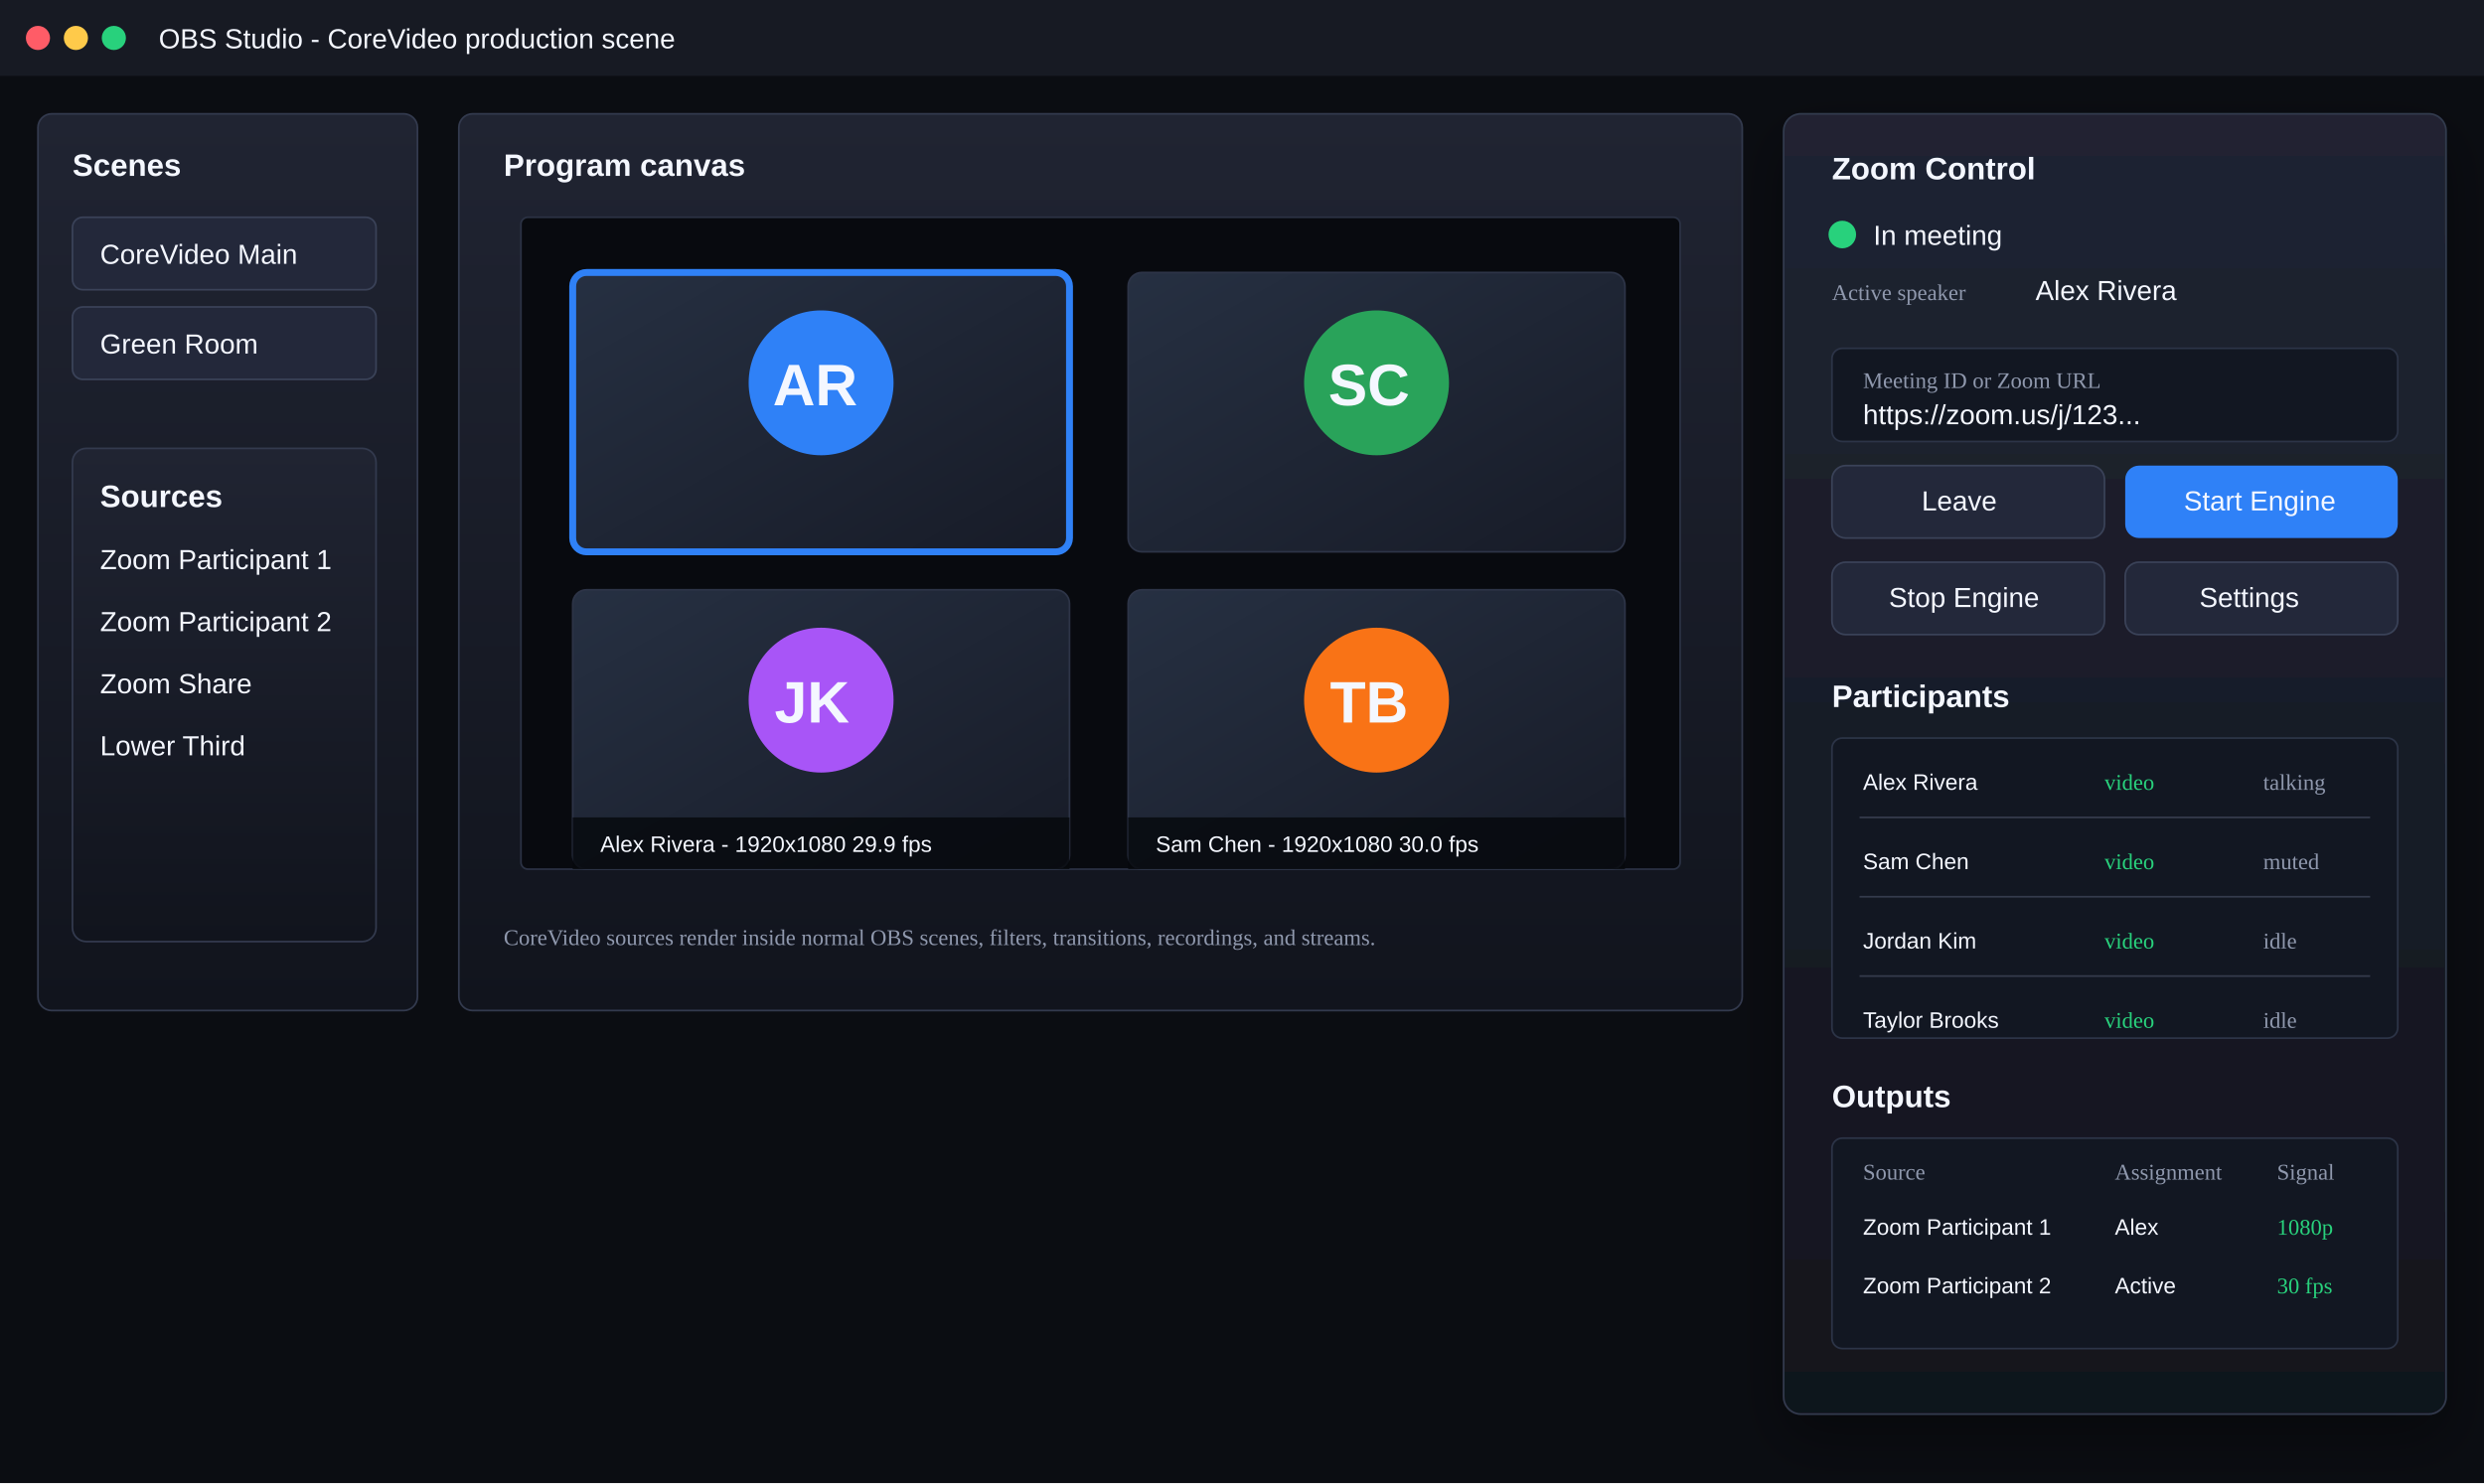
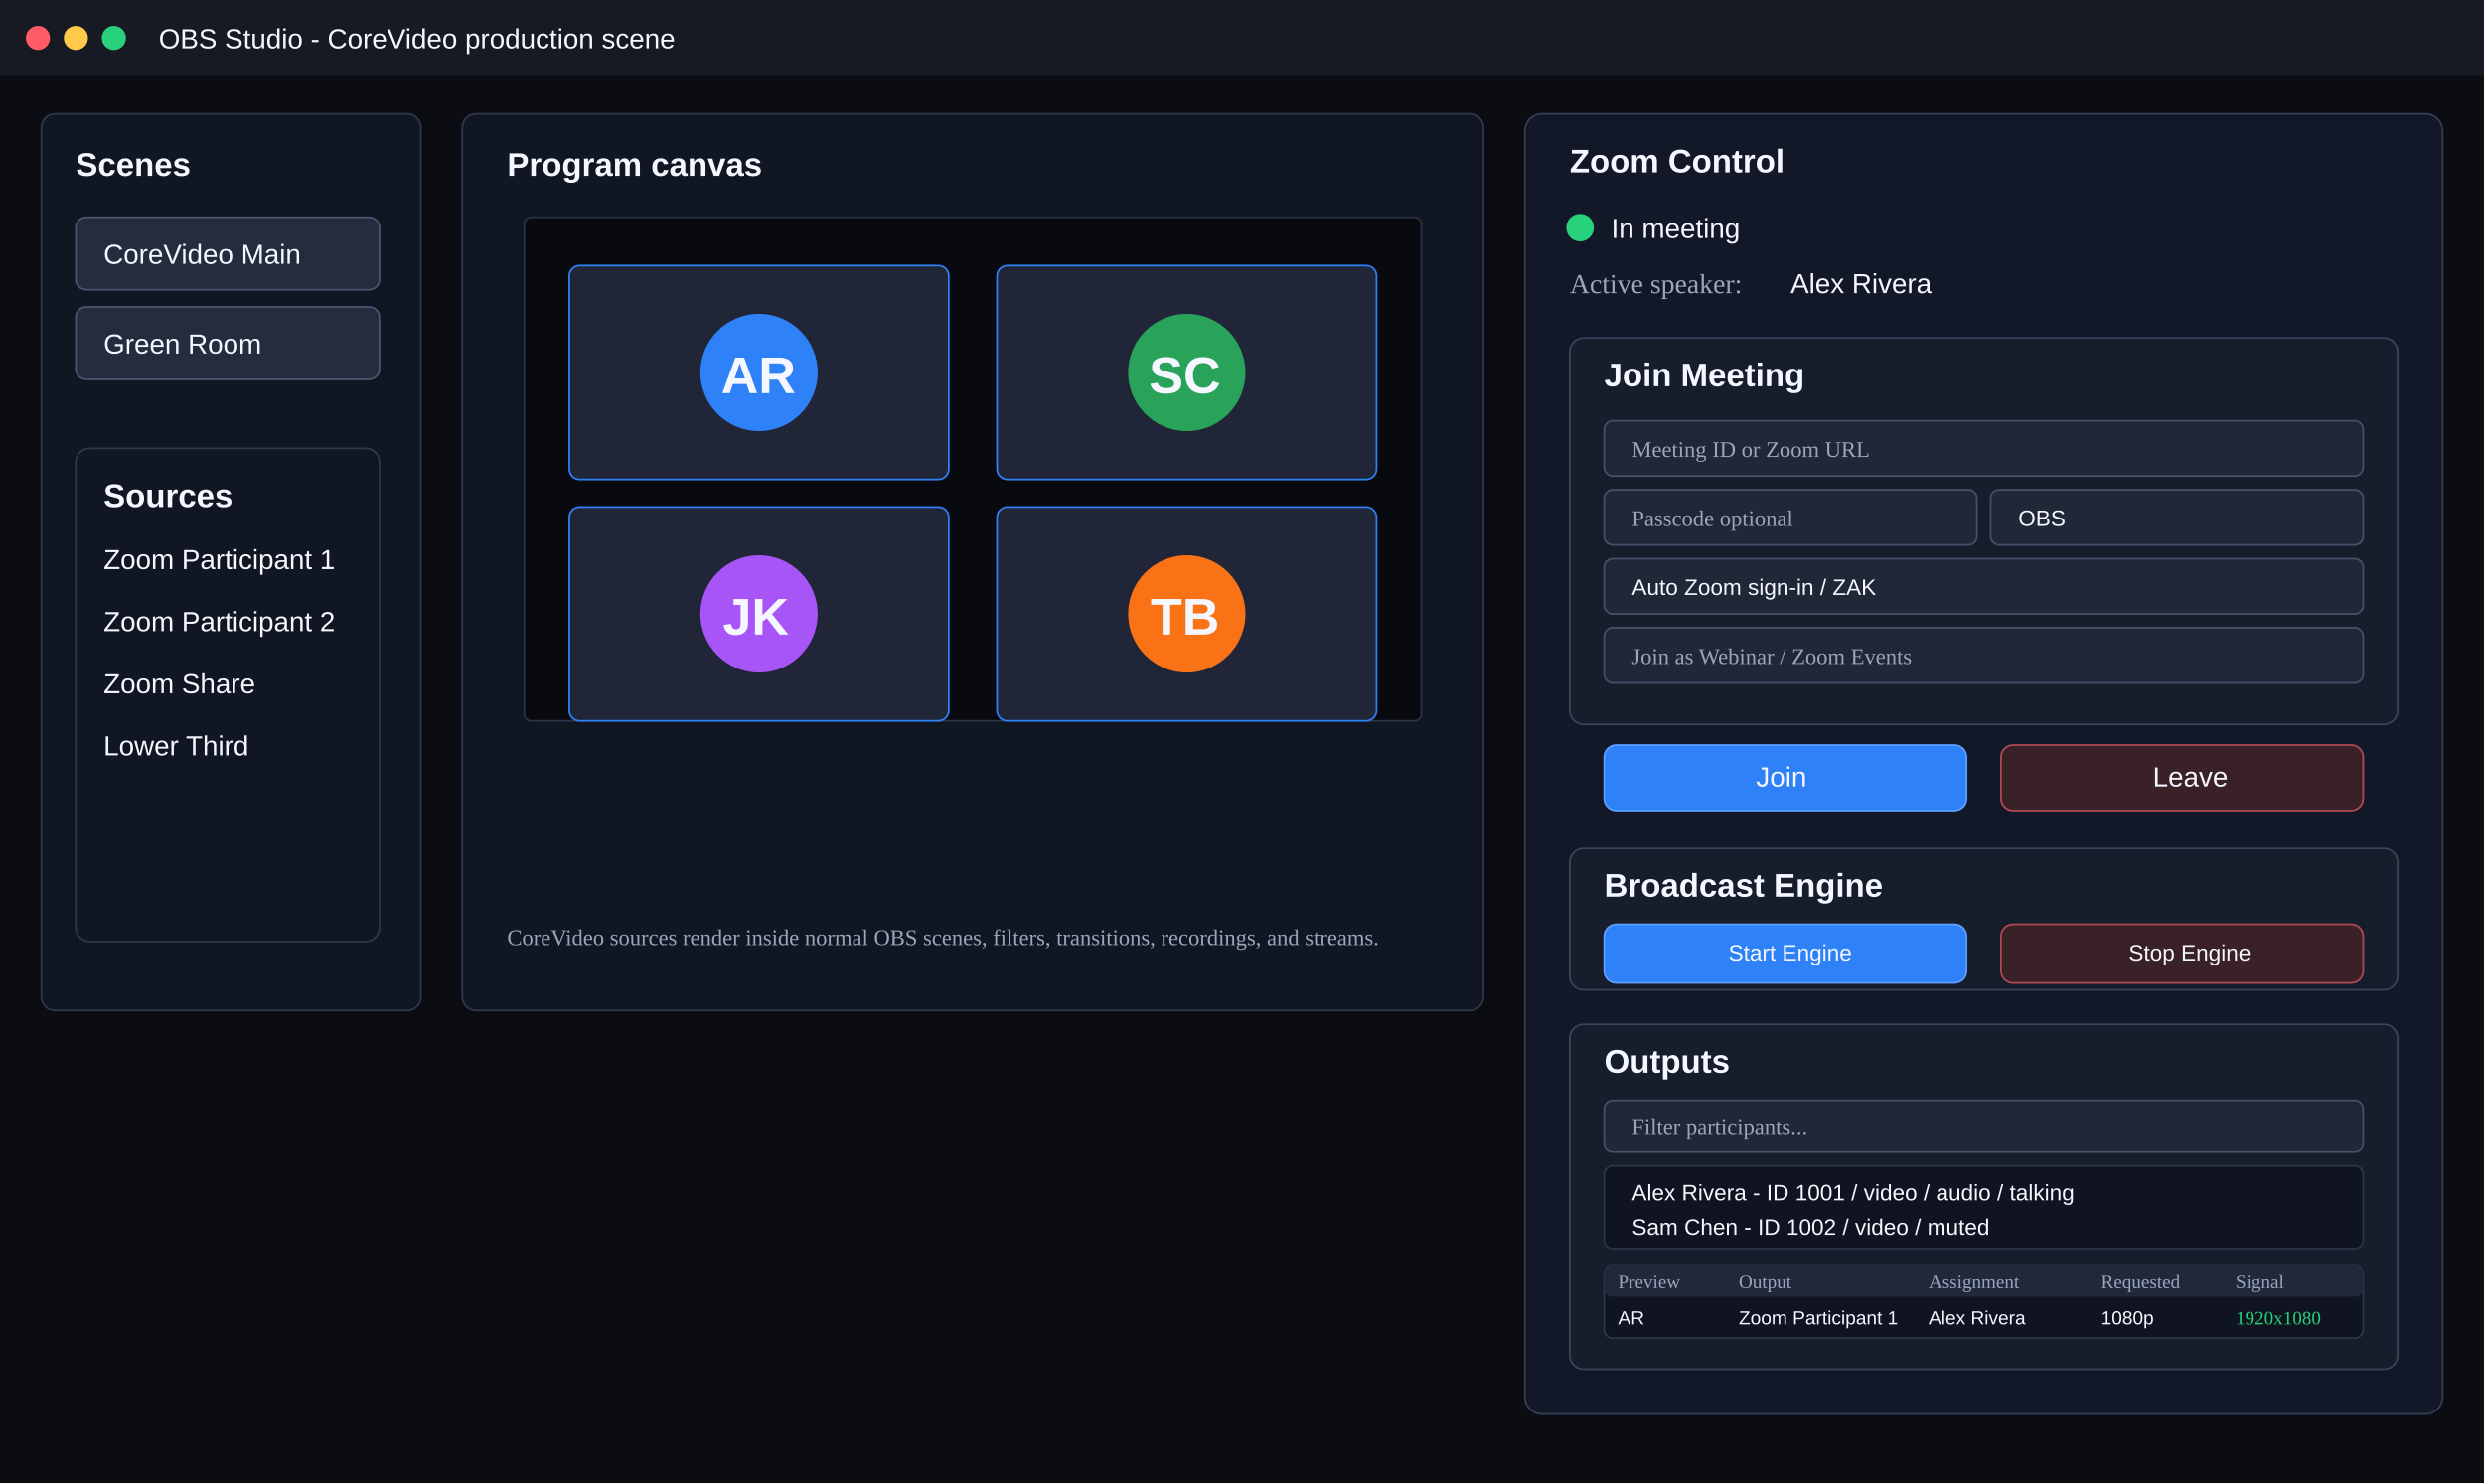
<svg xmlns="http://www.w3.org/2000/svg" width="1440" height="860" viewBox="0 0 1440 860" role="img" aria-labelledby="title desc">
  <defs>
-     <linearGradient id="panel" x1="0" x2="0" y1="0" y2="1">
-       <stop offset="0" stop-color="#202432" />
-       <stop offset="1" stop-color="#11141d" />
-     </linearGradient>
-     <linearGradient id="video" x1="0" x2="1" y1="0" y2="1">
-       <stop offset="0" stop-color="#263042" />
-       <stop offset="1" stop-color="#171b27" />
-     </linearGradient>
-     <filter id="shadow" x="-20%" y="-20%" width="140%" height="140%">
-       <feDropShadow dx="0" dy="14" stdDeviation="16" flood-color="#000" flood-opacity=".35" />
-     </filter>
    <style>
-       .bg{fill:#0b0d12}.chrome{fill:#171a23}.panel{fill:url(#panel);stroke:#333a4e}.dark{fill:#0f121a}.muted{fill:#8f98ad}.text{fill:#f4f7ff;font-family:Segoe UI,Arial,sans-serif}.small{font-size:16px}.label{font-size:18px;font-weight:600}.tiny{font-size:13px}.green{fill:#28d17c}.blue{fill:#2f81f7}.red{fill:#ff5c67}.line{stroke:#343b4c}.button{fill:#23283a;stroke:#3a4258}.primary{fill:#2f81f7}.video{fill:url(#video);stroke:#2d3447}.accent{stroke:#2f81f7;stroke-width:4}.table{fill:#121722;stroke:#2c3447}
+       .bg{fill:#0b0d12}.chrome{fill:#171a23}.panel{fill:#111722;stroke:#30384b}.dock{fill:#121827;stroke:#354057}.group{fill:#161d2b;stroke:#3a455d}.field{fill:#202737;stroke:#465169}.button{fill:#242c3e;stroke:#4b5670}.primary{fill:#2f81f7;stroke:#5da0ff}.danger{fill:#3a2027;stroke:#b34b57}.table{fill:#0f1420;stroke:#2d3548}.head{fill:#20283a}.row{fill:#151c2b}.row2{fill:#101724}.video{fill:#202637;stroke:#2f81f7}.text{fill:#f4f7ff;font-family:Segoe UI,Arial,sans-serif}.muted{fill:#9aa6bd}.green{fill:#28d17c}.red{fill:#ff5c67}.small{font-size:16px}.tiny{font-size:13px}.label{font-size:19px;font-weight:700}.micro{font-size:11px}
    </style>
  </defs>
  <rect class="bg" width="1440" height="860" />
  <rect class="chrome" x="0" y="0" width="1440" height="44" />
  <circle cx="22" cy="22" r="7" fill="#ff5c67" />
  <circle cx="44" cy="22" r="7" fill="#ffca4a" />
  <circle cx="66" cy="22" r="7" fill="#28d17c" />
  <text class="text small" x="92" y="28">OBS Studio - CoreVideo production scene</text>
-   <rect class="panel" x="22" y="66" width="220" height="520" rx="8" />
-   <text class="text label" x="42" y="102">Scenes</text>
-   <rect class="button" x="42" y="126" width="176" height="42" rx="6" />
-   <text class="text small" x="58" y="153">CoreVideo Main</text>
-   <rect class="button" x="42" y="178" width="176" height="42" rx="6" />
-   <text class="text small" x="58" y="205">Green Room</text>
-   <rect class="panel" x="42" y="260" width="176" height="286" rx="8" />
-   <text class="text label" x="58" y="294">Sources</text>
-   <text class="text small" x="58" y="330">Zoom Participant 1</text>
-   <text class="text small" x="58" y="366">Zoom Participant 2</text>
-   <text class="text small" x="58" y="402">Zoom Share</text>
-   <text class="text small" x="58" y="438">Lower Third</text>
-   <rect class="panel" x="266" y="66" width="744" height="520" rx="8" />
-   <text class="text label" x="292" y="102">Program canvas</text>
-   <rect x="302" y="126" width="672" height="378" rx="4" fill="#080a0f" stroke="#2b3244" />
-   <rect class="video accent" x="332" y="158" width="288" height="162" rx="8" />
-   <rect class="video" x="654" y="158" width="288" height="162" rx="8" />
-   <rect class="video" x="332" y="342" width="288" height="162" rx="8" />
-   <rect class="video" x="654" y="342" width="288" height="162" rx="8" />
-   <circle cx="476" cy="222" r="42" fill="#2f81f7" />
-   <text class="text" x="448" y="235" font-size="34" font-weight="700">AR</text>
-   <circle cx="798" cy="222" r="42" fill="#29a35a" />
-   <text class="text" x="770" y="235" font-size="34" font-weight="700">SC</text>
-   <circle cx="476" cy="406" r="42" fill="#a855f7" />
-   <text class="text" x="449" y="419" font-size="34" font-weight="700">JK</text>
-   <circle cx="798" cy="406" r="42" fill="#f97316" />
-   <text class="text" x="771" y="419" font-size="34" font-weight="700">TB</text>
-   <rect x="332" y="474" width="288" height="30" fill="#05070b" opacity=".8" />
-   <text class="text tiny" x="348" y="494">Alex Rivera - 1920x1080 29.9 fps</text>
-   <rect x="654" y="474" width="288" height="30" fill="#05070b" opacity=".8" />
-   <text class="text tiny" x="670" y="494">Sam Chen - 1920x1080 30.0 fps</text>
-   <rect class="panel" x="1034" y="66" width="384" height="754" rx="10" filter="url(#shadow)" />
-   <text class="text label" x="1062" y="104">Zoom Control</text>
-   <circle cx="1068" cy="136" r="8" class="green" />
-   <text class="text small" x="1086" y="142">In meeting</text>
-   <text class="muted tiny" x="1062" y="174">Active speaker</text>
-   <text class="text small" x="1180" y="174">Alex Rivera</text>
-   <rect class="table" x="1062" y="202" width="328" height="54" rx="6" />
-   <text class="muted tiny" x="1080" y="225">Meeting ID or Zoom URL</text>
-   <text class="text small" x="1080" y="246">https://zoom.us/j/123...</text>
-   <rect class="button" x="1062" y="270" width="158" height="42" rx="8" />
-   <text class="text small" x="1114" y="296">Leave</text>
-   <rect class="primary" x="1232" y="270" width="158" height="42" rx="8" />
-   <text class="text small" x="1266" y="296">Start Engine</text>
-   <rect class="button" x="1062" y="326" width="158" height="42" rx="8" />
-   <text class="text small" x="1095" y="352">Stop Engine</text>
-   <rect class="button" x="1232" y="326" width="158" height="42" rx="8" />
-   <text class="text small" x="1275" y="352">Settings</text>
-   <text class="text label" x="1062" y="410">Participants</text>
-   <rect class="table" x="1062" y="428" width="328" height="174" rx="6" />
-   <text class="text tiny" x="1080" y="458">Alex Rivera</text>
-   <text class="green tiny" x="1220" y="458">video</text>
-   <text class="muted tiny" x="1312" y="458">talking</text>
-   <line class="line" x1="1078" y1="474" x2="1374" y2="474" />
-   <text class="text tiny" x="1080" y="504">Sam Chen</text>
-   <text class="green tiny" x="1220" y="504">video</text>
-   <text class="muted tiny" x="1312" y="504">muted</text>
-   <line class="line" x1="1078" y1="520" x2="1374" y2="520" />
-   <text class="text tiny" x="1080" y="550">Jordan Kim</text>
-   <text class="green tiny" x="1220" y="550">video</text>
-   <text class="muted tiny" x="1312" y="550">idle</text>
-   <line class="line" x1="1078" y1="566" x2="1374" y2="566" />
-   <text class="text tiny" x="1080" y="596">Taylor Brooks</text>
-   <text class="green tiny" x="1220" y="596">video</text>
-   <text class="muted tiny" x="1312" y="596">idle</text>
-   <text class="text label" x="1062" y="642">Outputs</text>
-   <rect class="table" x="1062" y="660" width="328" height="122" rx="6" />
-   <text class="muted tiny" x="1080" y="684">Source</text>
-   <text class="muted tiny" x="1226" y="684">Assignment</text>
-   <text class="muted tiny" x="1320" y="684">Signal</text>
-   <text class="text tiny" x="1080" y="716">Zoom Participant 1</text>
-   <text class="text tiny" x="1226" y="716">Alex</text>
-   <text class="green tiny" x="1320" y="716">1080p</text>
-   <text class="text tiny" x="1080" y="750">Zoom Participant 2</text>
-   <text class="text tiny" x="1226" y="750">Active</text>
-   <text class="green tiny" x="1320" y="750">30 fps</text>
-   <text class="muted tiny" x="292" y="548">CoreVideo sources render inside normal OBS scenes, filters, transitions, recordings, and streams.</text>
+   <rect class="panel" x="24" y="66" width="220" height="520" rx="8" />
+   <text class="text label" x="44" y="102">Scenes</text>
+   <rect class="button" x="44" y="126" width="176" height="42" rx="6" />
+   <text class="text small" x="60" y="153">CoreVideo Main</text>
+   <rect class="button" x="44" y="178" width="176" height="42" rx="6" />
+   <text class="text small" x="60" y="205">Green Room</text>
+   <rect class="panel" x="44" y="260" width="176" height="286" rx="8" />
+   <text class="text label" x="60" y="294">Sources</text>
+   <text class="text small" x="60" y="330">Zoom Participant 1</text>
+   <text class="text small" x="60" y="366">Zoom Participant 2</text>
+   <text class="text small" x="60" y="402">Zoom Share</text>
+   <text class="text small" x="60" y="438">Lower Third</text>
+   <rect class="panel" x="268" y="66" width="592" height="520" rx="8" />
+   <text class="text label" x="294" y="102">Program canvas</text>
+   <rect x="304" y="126" width="520" height="292" rx="4" fill="#080a0f" stroke="#2b3244" />
+   <rect class="video" x="330" y="154" width="220" height="124" rx="6" />
+   <rect class="video" x="578" y="154" width="220" height="124" rx="6" />
+   <rect class="video" x="330" y="294" width="220" height="124" rx="6" />
+   <rect class="video" x="578" y="294" width="220" height="124" rx="6" />
+   <circle cx="440" cy="216" r="34" fill="#2f81f7" />
+   <text class="text" x="418" y="228" font-size="30" font-weight="700">AR</text>
+   <circle cx="688" cy="216" r="34" fill="#29a35a" />
+   <text class="text" x="666" y="228" font-size="30" font-weight="700">SC</text>
+   <circle cx="440" cy="356" r="34" fill="#a855f7" />
+   <text class="text" x="419" y="368" font-size="30" font-weight="700">JK</text>
+   <circle cx="688" cy="356" r="34" fill="#f97316" />
+   <text class="text" x="667" y="368" font-size="30" font-weight="700">TB</text>
+   <text class="muted tiny" x="294" y="548">CoreVideo sources render inside normal OBS scenes, filters, transitions, recordings, and streams.</text>
+   <rect class="dock" x="884" y="66" width="532" height="754" rx="10" />
+   <text class="text label" x="910" y="100">Zoom Control</text>
+   <circle cx="916" cy="132" r="8" class="green" />
+   <text class="text small" x="934" y="138">In meeting</text>
+   <text class="muted small" x="910" y="170">Active speaker:</text>
+   <text class="text small" x="1038" y="170">Alex Rivera</text>
+   <rect class="group" x="910" y="196" width="480" height="224" rx="8" />
+   <text class="text label" x="930" y="224">Join Meeting</text>
+   <rect class="field" x="930" y="244" width="440" height="32" rx="5" />
+   <text class="muted tiny" x="946" y="265">Meeting ID or Zoom URL</text>
+   <rect class="field" x="930" y="284" width="216" height="32" rx="5" />
+   <text class="muted tiny" x="946" y="305">Passcode optional</text>
+   <rect class="field" x="1154" y="284" width="216" height="32" rx="5" />
+   <text class="text tiny" x="1170" y="305">OBS</text>
+   <rect class="field" x="930" y="324" width="440" height="32" rx="5" />
+   <text class="text tiny" x="946" y="345">Auto Zoom sign-in / ZAK</text>
+   <rect class="field" x="930" y="364" width="440" height="32" rx="5" />
+   <text class="muted tiny" x="946" y="385">Join as Webinar / Zoom Events</text>
+   <rect class="primary" x="930" y="432" width="210" height="38" rx="7" />
+   <text class="text small" x="1018" y="456">Join</text>
+   <rect class="danger" x="1160" y="432" width="210" height="38" rx="7" />
+   <text class="text small" x="1248" y="456">Leave</text>
+   <rect class="group" x="910" y="492" width="480" height="82" rx="8" />
+   <text class="text label" x="930" y="520">Broadcast Engine</text>
+   <rect class="primary" x="930" y="536" width="210" height="34" rx="7" />
+   <text class="text tiny" x="1002" y="557">Start Engine</text>
+   <rect class="danger" x="1160" y="536" width="210" height="34" rx="7" />
+   <text class="text tiny" x="1234" y="557">Stop Engine</text>
+   <rect class="group" x="910" y="594" width="480" height="200" rx="8" />
+   <text class="text label" x="930" y="622">Outputs</text>
+   <rect class="field" x="930" y="638" width="440" height="30" rx="5" />
+   <text class="muted tiny" x="946" y="658">Filter participants...</text>
+   <rect class="table" x="930" y="676" width="440" height="48" rx="5" />
+   <text class="text tiny" x="946" y="696">Alex Rivera - ID 1001 / video / audio / talking</text>
+   <text class="text tiny" x="946" y="716">Sam Chen - ID 1002 / video / muted</text>
+   <rect class="table" x="930" y="734" width="440" height="42" rx="5" />
+   <rect class="head" x="930" y="734" width="440" height="18" rx="5" />
+   <text class="muted micro" x="938" y="747">Preview</text>
+   <text class="muted micro" x="1008" y="747">Output</text>
+   <text class="muted micro" x="1118" y="747">Assignment</text>
+   <text class="muted micro" x="1218" y="747">Requested</text>
+   <text class="muted micro" x="1296" y="747">Signal</text>
+   <text class="text micro" x="938" y="768">AR</text>
+   <text class="text micro" x="1008" y="768">Zoom Participant 1</text>
+   <text class="text micro" x="1118" y="768">Alex Rivera</text>
+   <text class="text micro" x="1218" y="768">1080p</text>
+   <text class="green micro" x="1296" y="768">1920x1080</text>
</svg>
